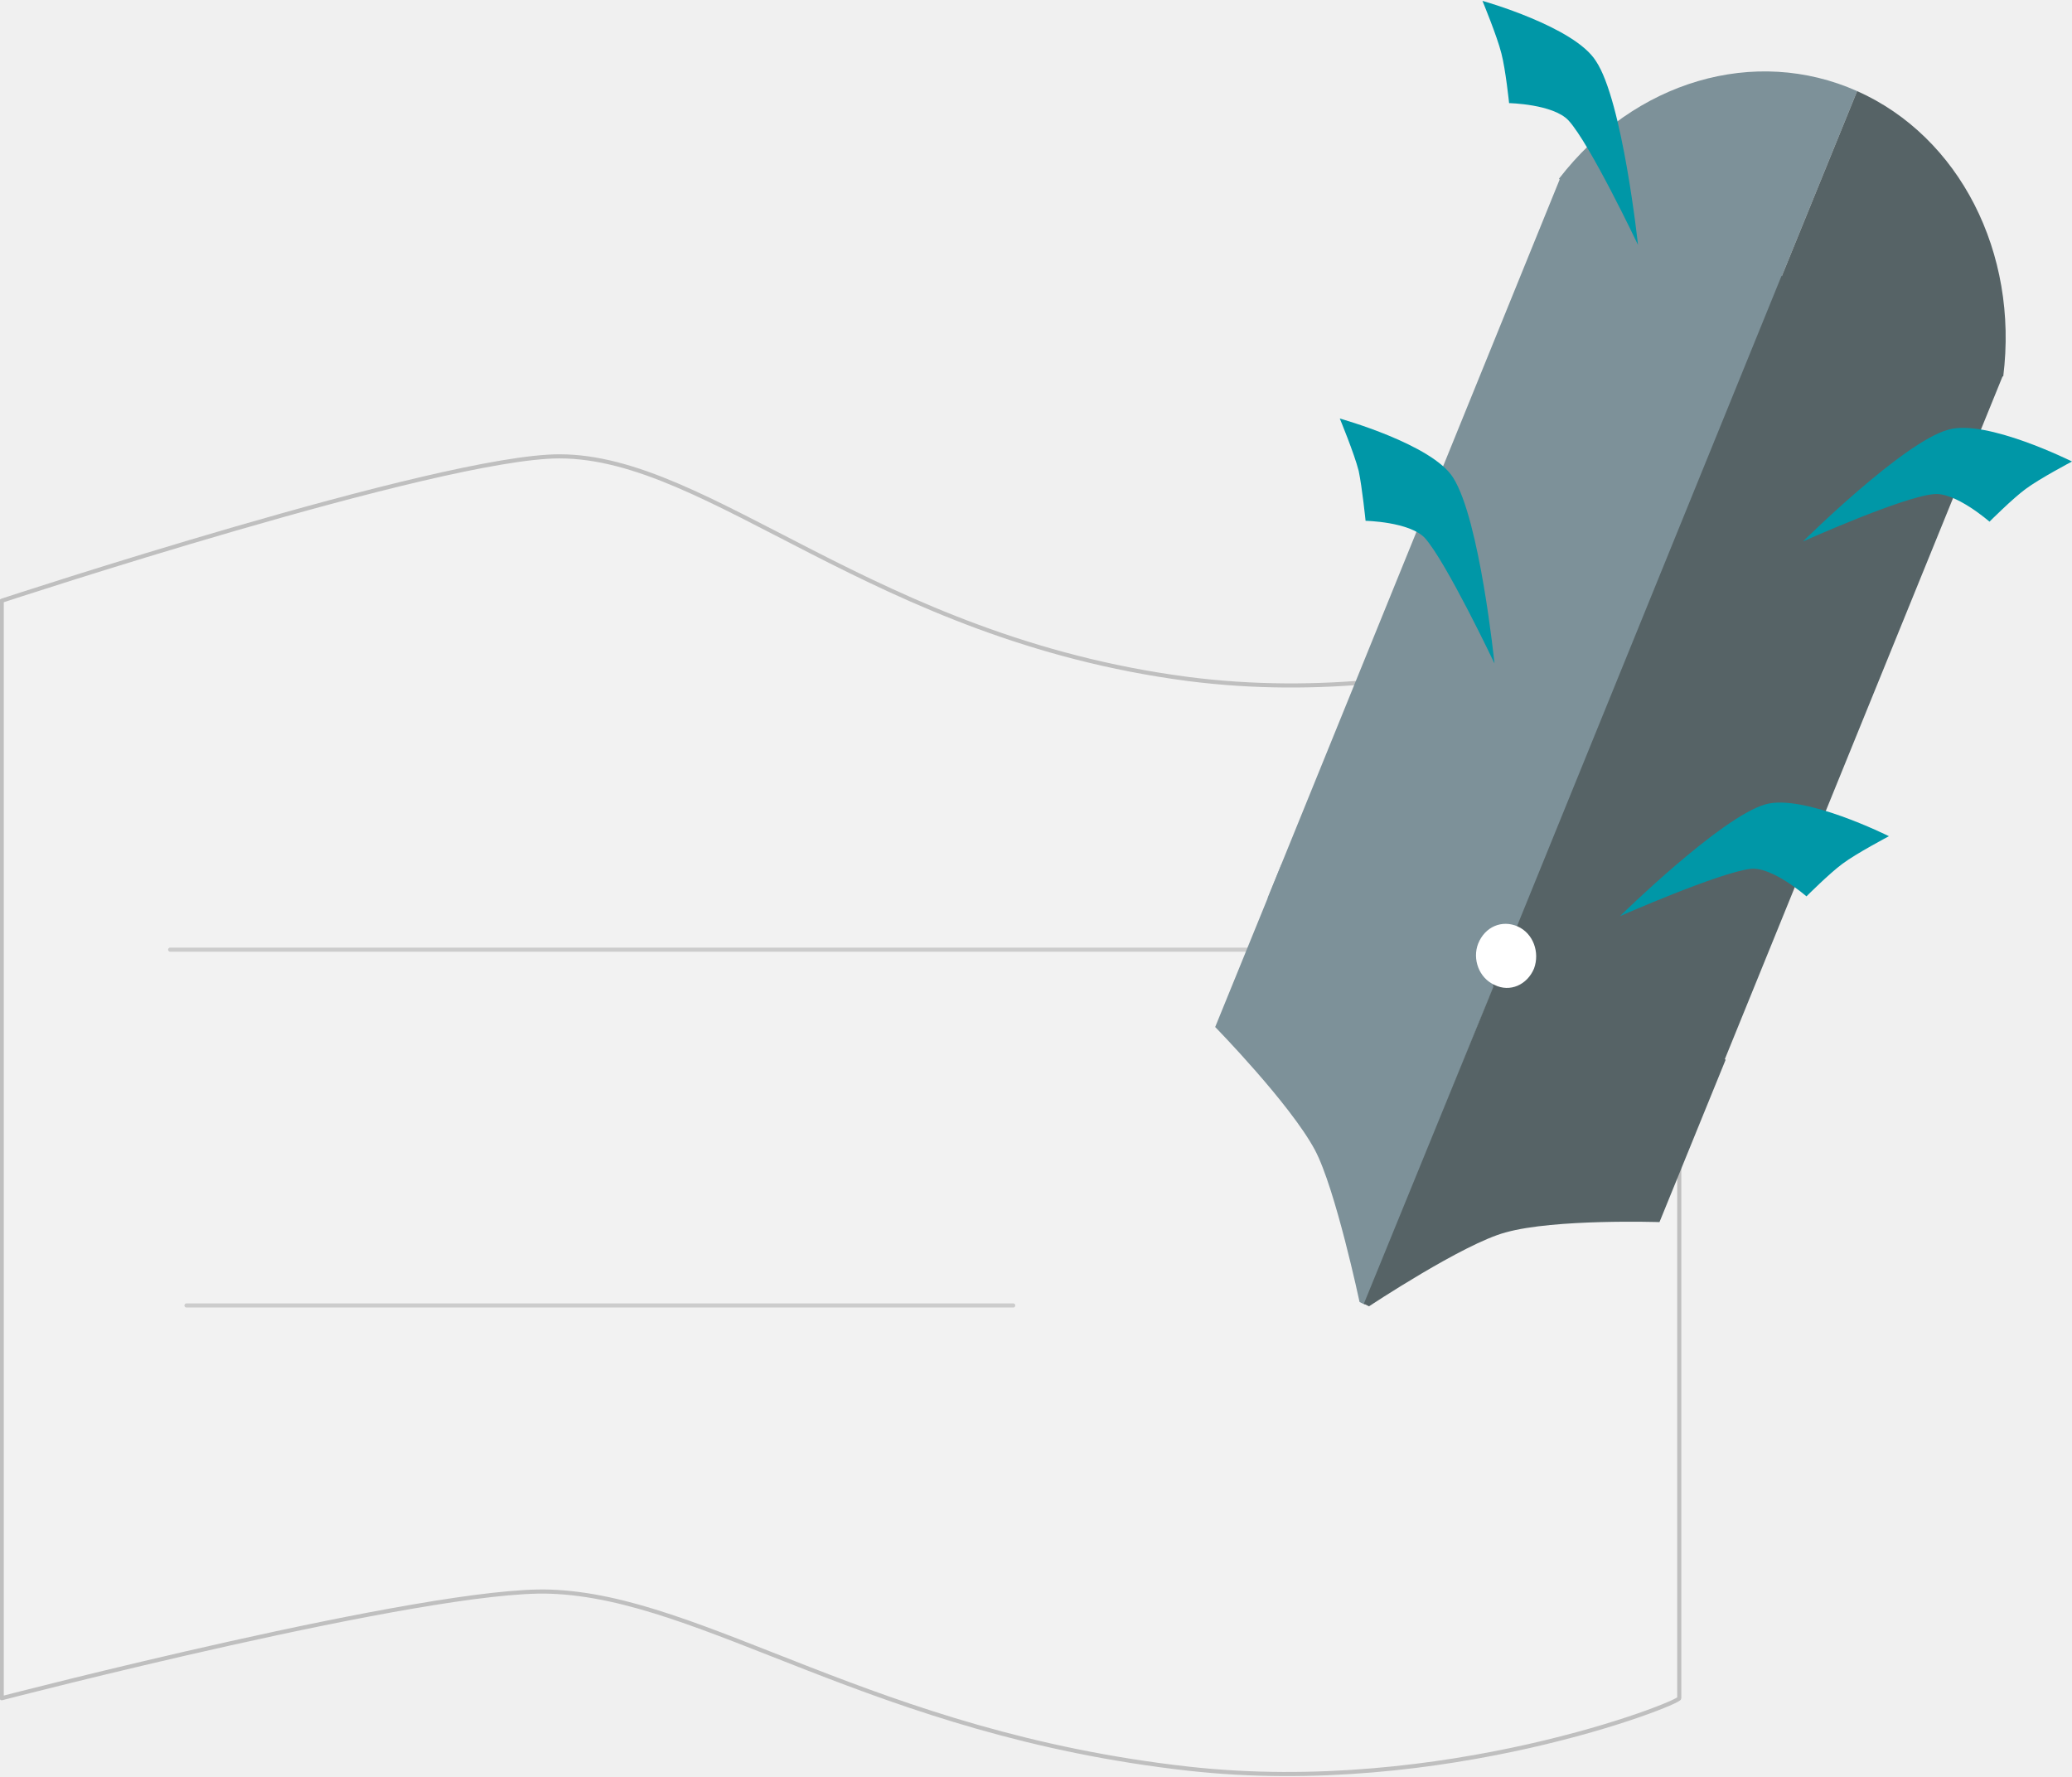
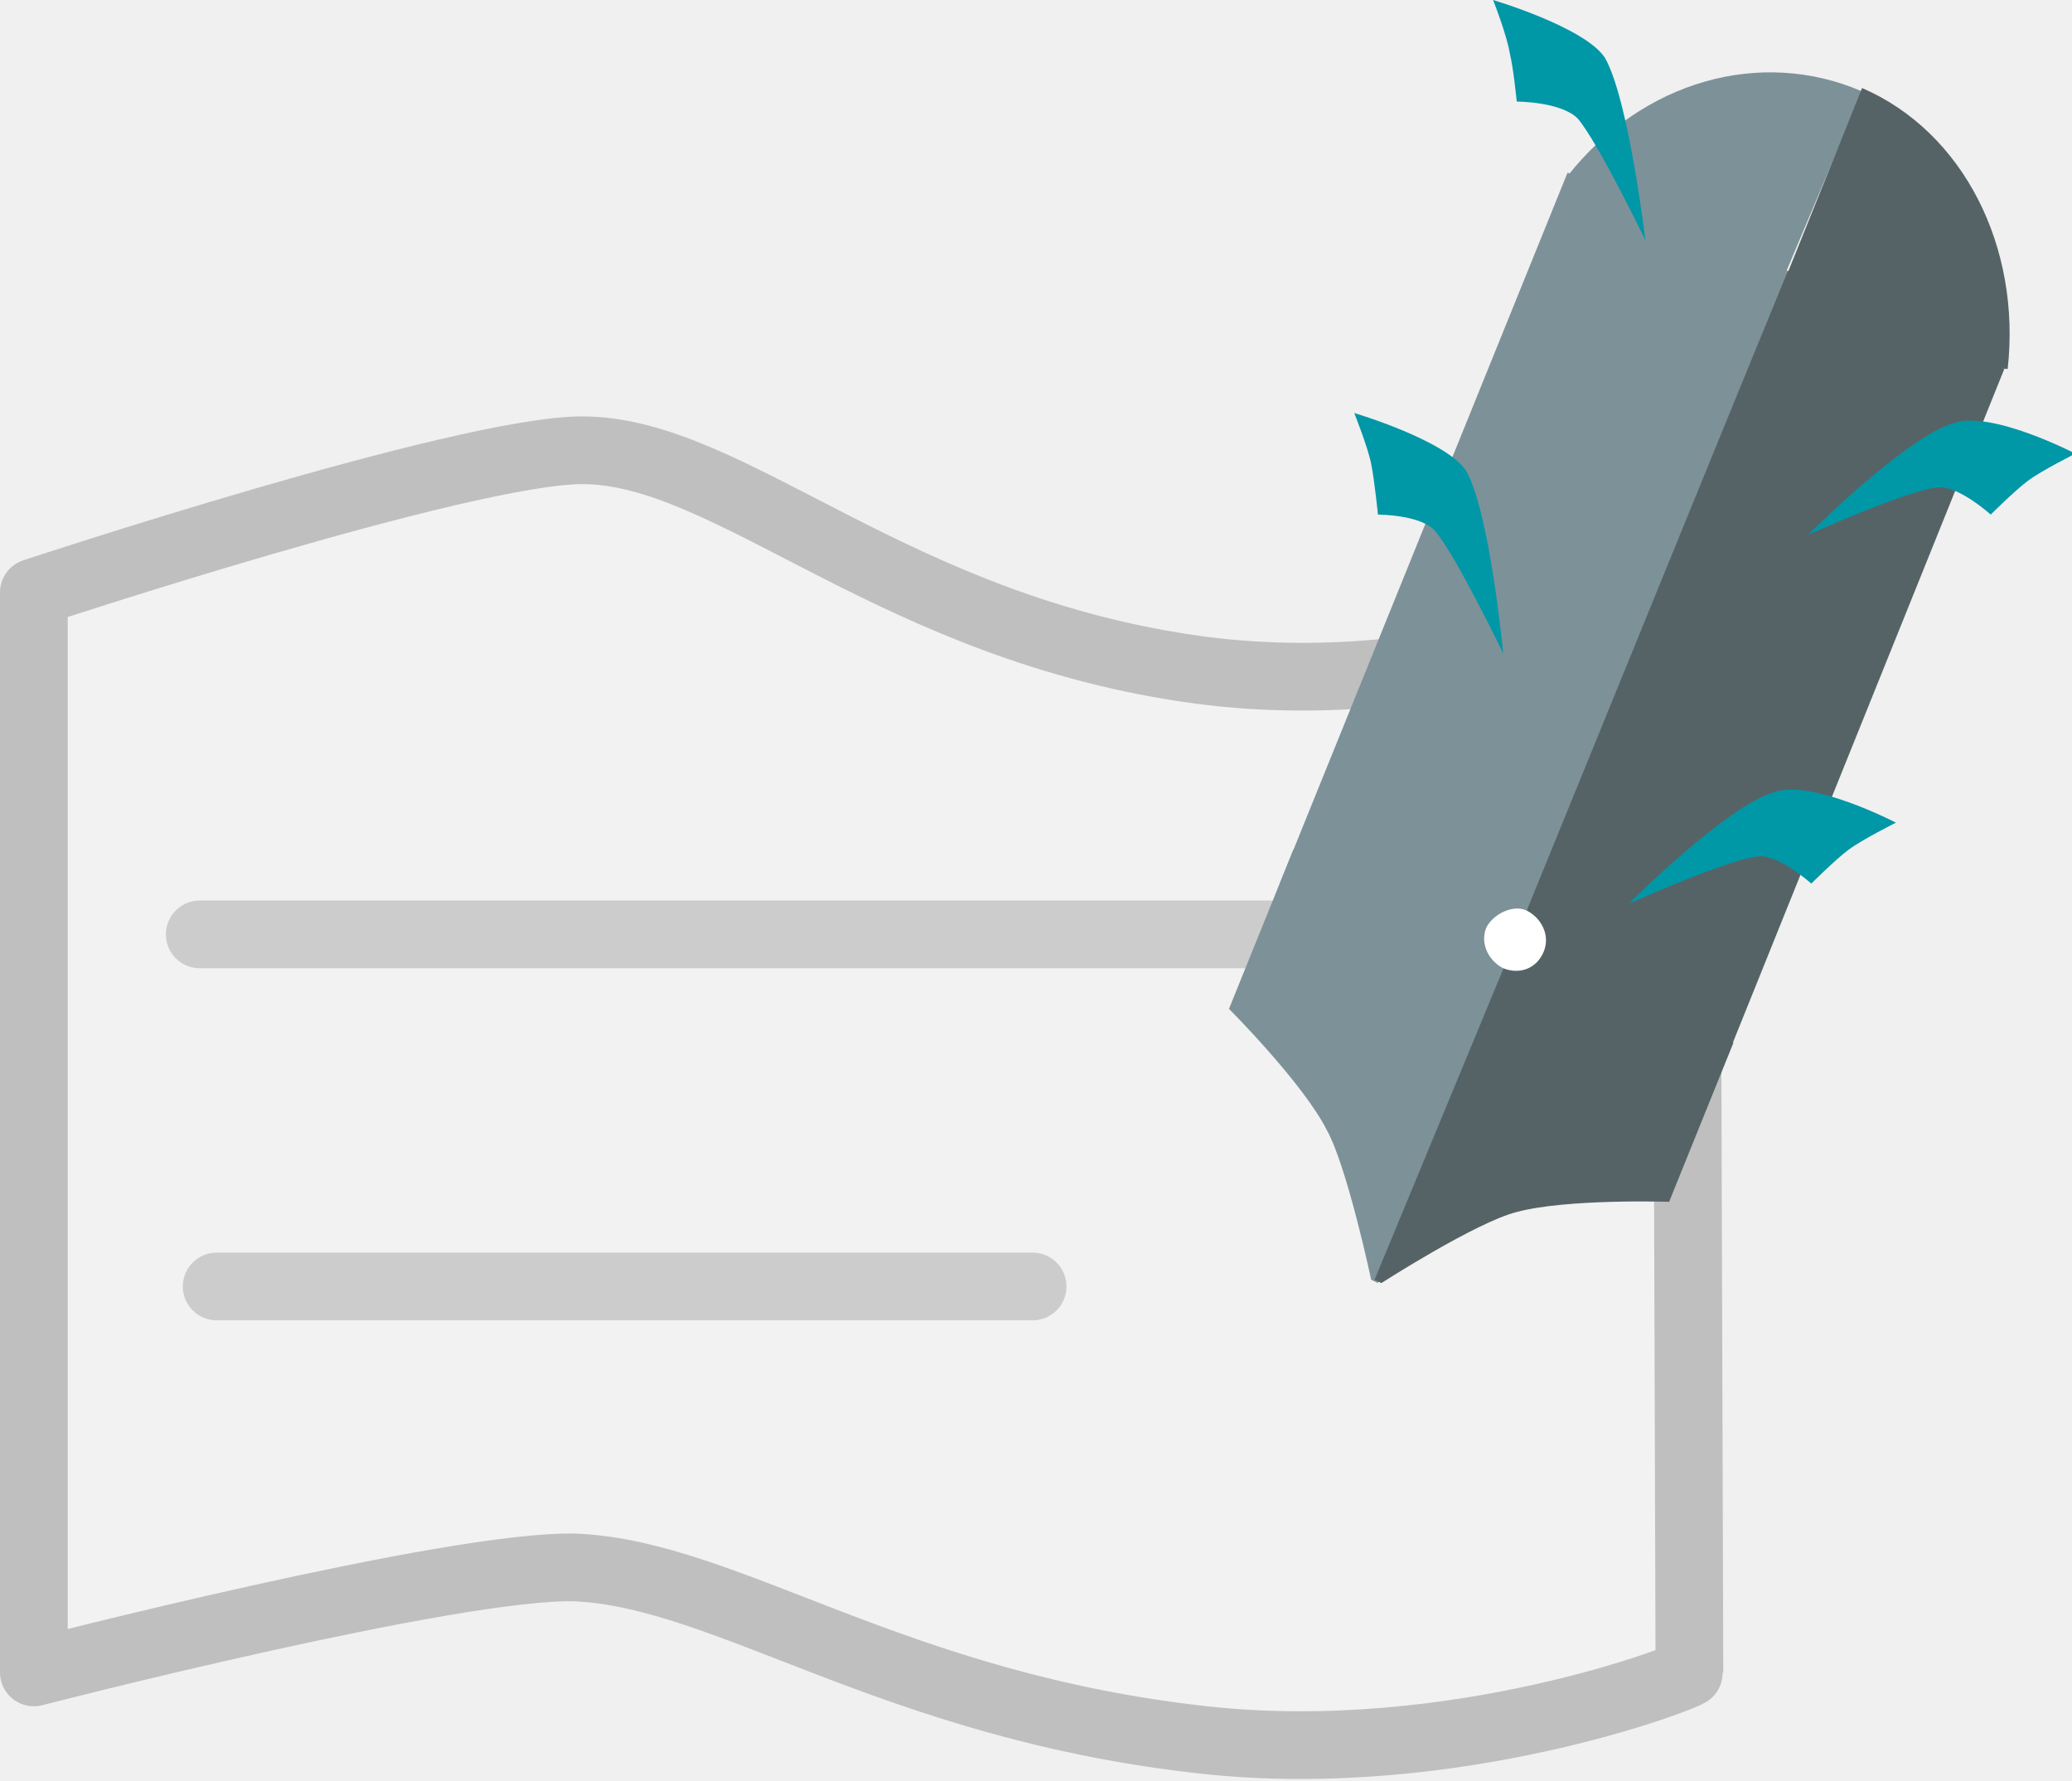
- <svg xmlns="http://www.w3.org/2000/svg" version="1.1" id="Layer_1" x="0px" y="0px" viewBox="0 0 241.1 206.7" style="enable-background:new 0 0 241.1 206.7;" xml:space="preserve">
+ <svg xmlns="http://www.w3.org/2000/svg" version="1.1" id="Layer_1" x="0px" y="0px" viewBox="0 0 61.2 52.6" style="enable-background:new 0 0 61.2 52.6;" xml:space="preserve">
  <style type="text/css">
- 	.st0{fill:#F2F2F2;stroke:#BFBFBF;stroke-width:0.48;stroke-linejoin:round;stroke-miterlimit:1.414;}
- 	.st1{fill:#CCCCCC;stroke:#CCCCCC;stroke-width:0.48;stroke-linecap:round;stroke-linejoin:round;stroke-miterlimit:1.5;}
- 	.st2{fill:#607D8B;stroke:#CCCCCC;stroke-width:0.48;stroke-linecap:round;stroke-linejoin:round;stroke-miterlimit:1.5;}
+ 	.st0{fill:#F2F2F2;stroke:#BFBFBF;stroke-width:2;stroke-linejoin:round;stroke-miterlimit:1.414;}
+ 	.st1{fill:#CCCCCC;stroke:#CCCCCC;stroke-width:2;stroke-linecap:round;stroke-linejoin:round;stroke-miterlimit:1.5;}
+ 	.st2{fill:#607D8B;stroke:#CCCCCC;stroke-width:2;stroke-linecap:round;stroke-linejoin:round;stroke-miterlimit:1.5;}
	.st3{fill:#7D9199;}
	.st4{fill:#566366;}
	.st5{fill:#FFFFFF;}
	.st6{fill:#0097A7;}
</style>
-   <path class="st0" d="M195.5,69.9c0,0-26.3,13.1-57.3,9.1c-36.6-4.8-55.5-25.9-73.1-25.9c-13.9,0-64.9,16.8-64.9,16.8v127.7  c0,0,49.7-12.9,63.8-12.4c18,0.6,37.6,16.5,74.3,20.6c29.6,3.3,57.1-7.6,57.1-8.2V69.9z" />
-   <path class="st1" d="M21.7,151.9h96.2" />
-   <path class="st2" d="M19.8,110.5h133" />
+   <path class="st0" d="M49.8,17.5c0,0-6.6,3.3-14.3,2.3c-9.1-1.2-13.9-6.5-18.3-6.5C13.7,13.3,1,17.5,1,17.5v31.9c0,0,12.4-3.2,16-3.1  c4.5,0.2,9.4,4.1,18.6,5.1c7.4,0.8,14.3-1.9,14.3-2L49.8,17.5L49.8,17.5z" />
+   <path class="st1" d="M6.4,38h24.1" />
+   <path class="st2" d="M5.9,27.6h33.2" />
  <g>
-     <path class="st3" d="M216.1,10.6c-11.9-5.3-25.9-1.2-34.7,10.2l22.2,20.5L216.1,10.6z" />
-     <path class="st4" d="M216.1,10.6c11.9,5.3,18.8,18.8,17,33.2l-29.5-2.5L216.1,10.6L216.1,10.6z" />
-     <path class="st3" d="M174.9,112.1l-25.8-11.5l-7.7,18.9c0,0,8.7,8.9,11.6,14.3c2.4,4.5,5.2,17.7,5.2,17.7l0.6,0.3L174.9,112.1z" />
-     <path class="st3" d="M207.4,32.1l-25.8-11.5l-34.1,83.9l25.8,11.5L207.4,32.1z" />
-     <path class="st4" d="M233.1,43.6l-25.8-11.5l-33.6,82.6l25.8,11.5L233.1,43.6L233.1,43.6z" />
-     <path class="st4" d="M175,111.8l25.8,11.5l-7.7,18.9c0,0-12.2-0.4-17.9,1.2c-4.9,1.3-15.9,8.6-15.9,8.6l-0.6-0.3L175,111.8   L175,111.8z" />
-     <path class="st5" d="M176.6,107.8c1.8,0.8,2.6,3,1.9,4.9c-0.8,1.9-2.8,2.8-4.6,1.9c-1.8-0.8-2.6-3-1.9-4.8   C172.8,107.8,174.8,107,176.6,107.8z" />
-     <path class="st6" d="M209.8,63c0,0,11.6-5.2,15.2-5.5c2.5-0.3,6.5,3.2,6.5,3.2s2.7-2.7,4.2-3.8c1.6-1.2,5.4-3.2,5.4-3.2   s-10-5-14.4-3.7C221.5,51.4,209.8,63,209.8,63z" />
-     <path class="st6" d="M188.5,106.6c0,0,11.6-5.1,15.2-5.5c2.5-0.3,6.5,3.2,6.5,3.2s2.7-2.7,4.2-3.8c1.6-1.2,5.4-3.2,5.4-3.2   s-10-5-14.4-3.7C200.2,95.1,188.5,106.6,188.5,106.6z" />
-     <path class="st6" d="M173.9,77.2c0,0-5.6-11.8-8.1-14.6c-1.8-1.9-6.9-2-6.9-2s-0.4-3.9-0.8-5.8c-0.5-2-2.2-6.1-2.2-6.1   s10.8,3,13.2,6.9C172.2,60.5,173.9,77.2,173.9,77.2L173.9,77.2z" />
-     <path class="st6" d="M190.6,28.5c0,0-5.6-11.8-8.1-14.5c-1.8-1.9-6.9-2-6.9-2s-0.4-3.9-0.9-5.8c-0.5-2-2.2-6.1-2.2-6.1   s10.7,3,13.2,7C188.8,11.7,190.6,28.5,190.6,28.5L190.6,28.5z" />
+     <path class="st3" d="M55,2.7c-3-1.3-6.5-0.3-8.7,2.5l5.5,5.1L55,2.7z" />
+     <path class="st4" d="M55,2.6c3,1.3,4.7,4.7,4.3,8.3l-7.4-0.6L55,2.6z" />
+     <path class="st3" d="M44.7,28l-6.5-2.9l-1.9,4.7c0,0,2.2,2.2,2.9,3.6c0.6,1.1,1.3,4.4,1.3,4.4l0.2,0.1L44.7,28L44.7,28z" />
+     <path class="st3" d="M52.8,8l-6.5-2.9l-8.5,21l6.5,2.9L52.8,8z" />
+     <path class="st4" d="M59.2,10.9L52.8,8l-8.4,20.6l6.5,2.9L59.2,10.9z" />
+     <path class="st4" d="M44.7,27.9l6.5,2.9l-1.9,4.7c0,0-3-0.1-4.5,0.3c-1.2,0.3-4,2.1-4,2.1l-0.2-0.1L44.7,27.9L44.7,27.9z" />
+     <path class="st5" d="M45.1,26.9c0.4,0.2,0.7,0.7,0.5,1.2c-0.2,0.5-0.7,0.7-1.2,0.5c-0.4-0.2-0.7-0.7-0.5-1.2   C44.1,27,44.7,26.7,45.1,26.9z" />
+     <path class="st6" d="M53.4,15.8c0,0,2.9-1.3,3.8-1.4c0.6-0.1,1.6,0.8,1.6,0.8s0.7-0.7,1.1-1c0.4-0.3,1.4-0.8,1.4-0.8   s-2.5-1.3-3.6-0.9C56.3,12.9,53.4,15.8,53.4,15.8z" />
+     <path class="st6" d="M48.1,26.7c0,0,2.9-1.3,3.8-1.4c0.6-0.1,1.6,0.8,1.6,0.8s0.7-0.7,1.1-1c0.4-0.3,1.4-0.8,1.4-0.8   s-2.5-1.3-3.6-0.9C51,23.8,48.1,26.7,48.1,26.7L48.1,26.7z" />
+     <path class="st6" d="M44.4,19.3c0,0-1.4-2.9-2-3.6c-0.4-0.5-1.7-0.5-1.7-0.5s-0.1-1-0.2-1.5c-0.1-0.5-0.5-1.5-0.5-1.5   s2.7,0.8,3.3,1.7C44,15.1,44.4,19.3,44.4,19.3L44.4,19.3z" />
+     <path class="st6" d="M48.6,7.1c0,0-1.4-2.9-2-3.6C46.1,3,44.8,3,44.8,3s-0.1-1-0.2-1.4C44.5,1,44.1,0,44.1,0s2.7,0.8,3.3,1.7   C48.1,2.9,48.6,7.1,48.6,7.1L48.6,7.1z" />
  </g>
</svg>
